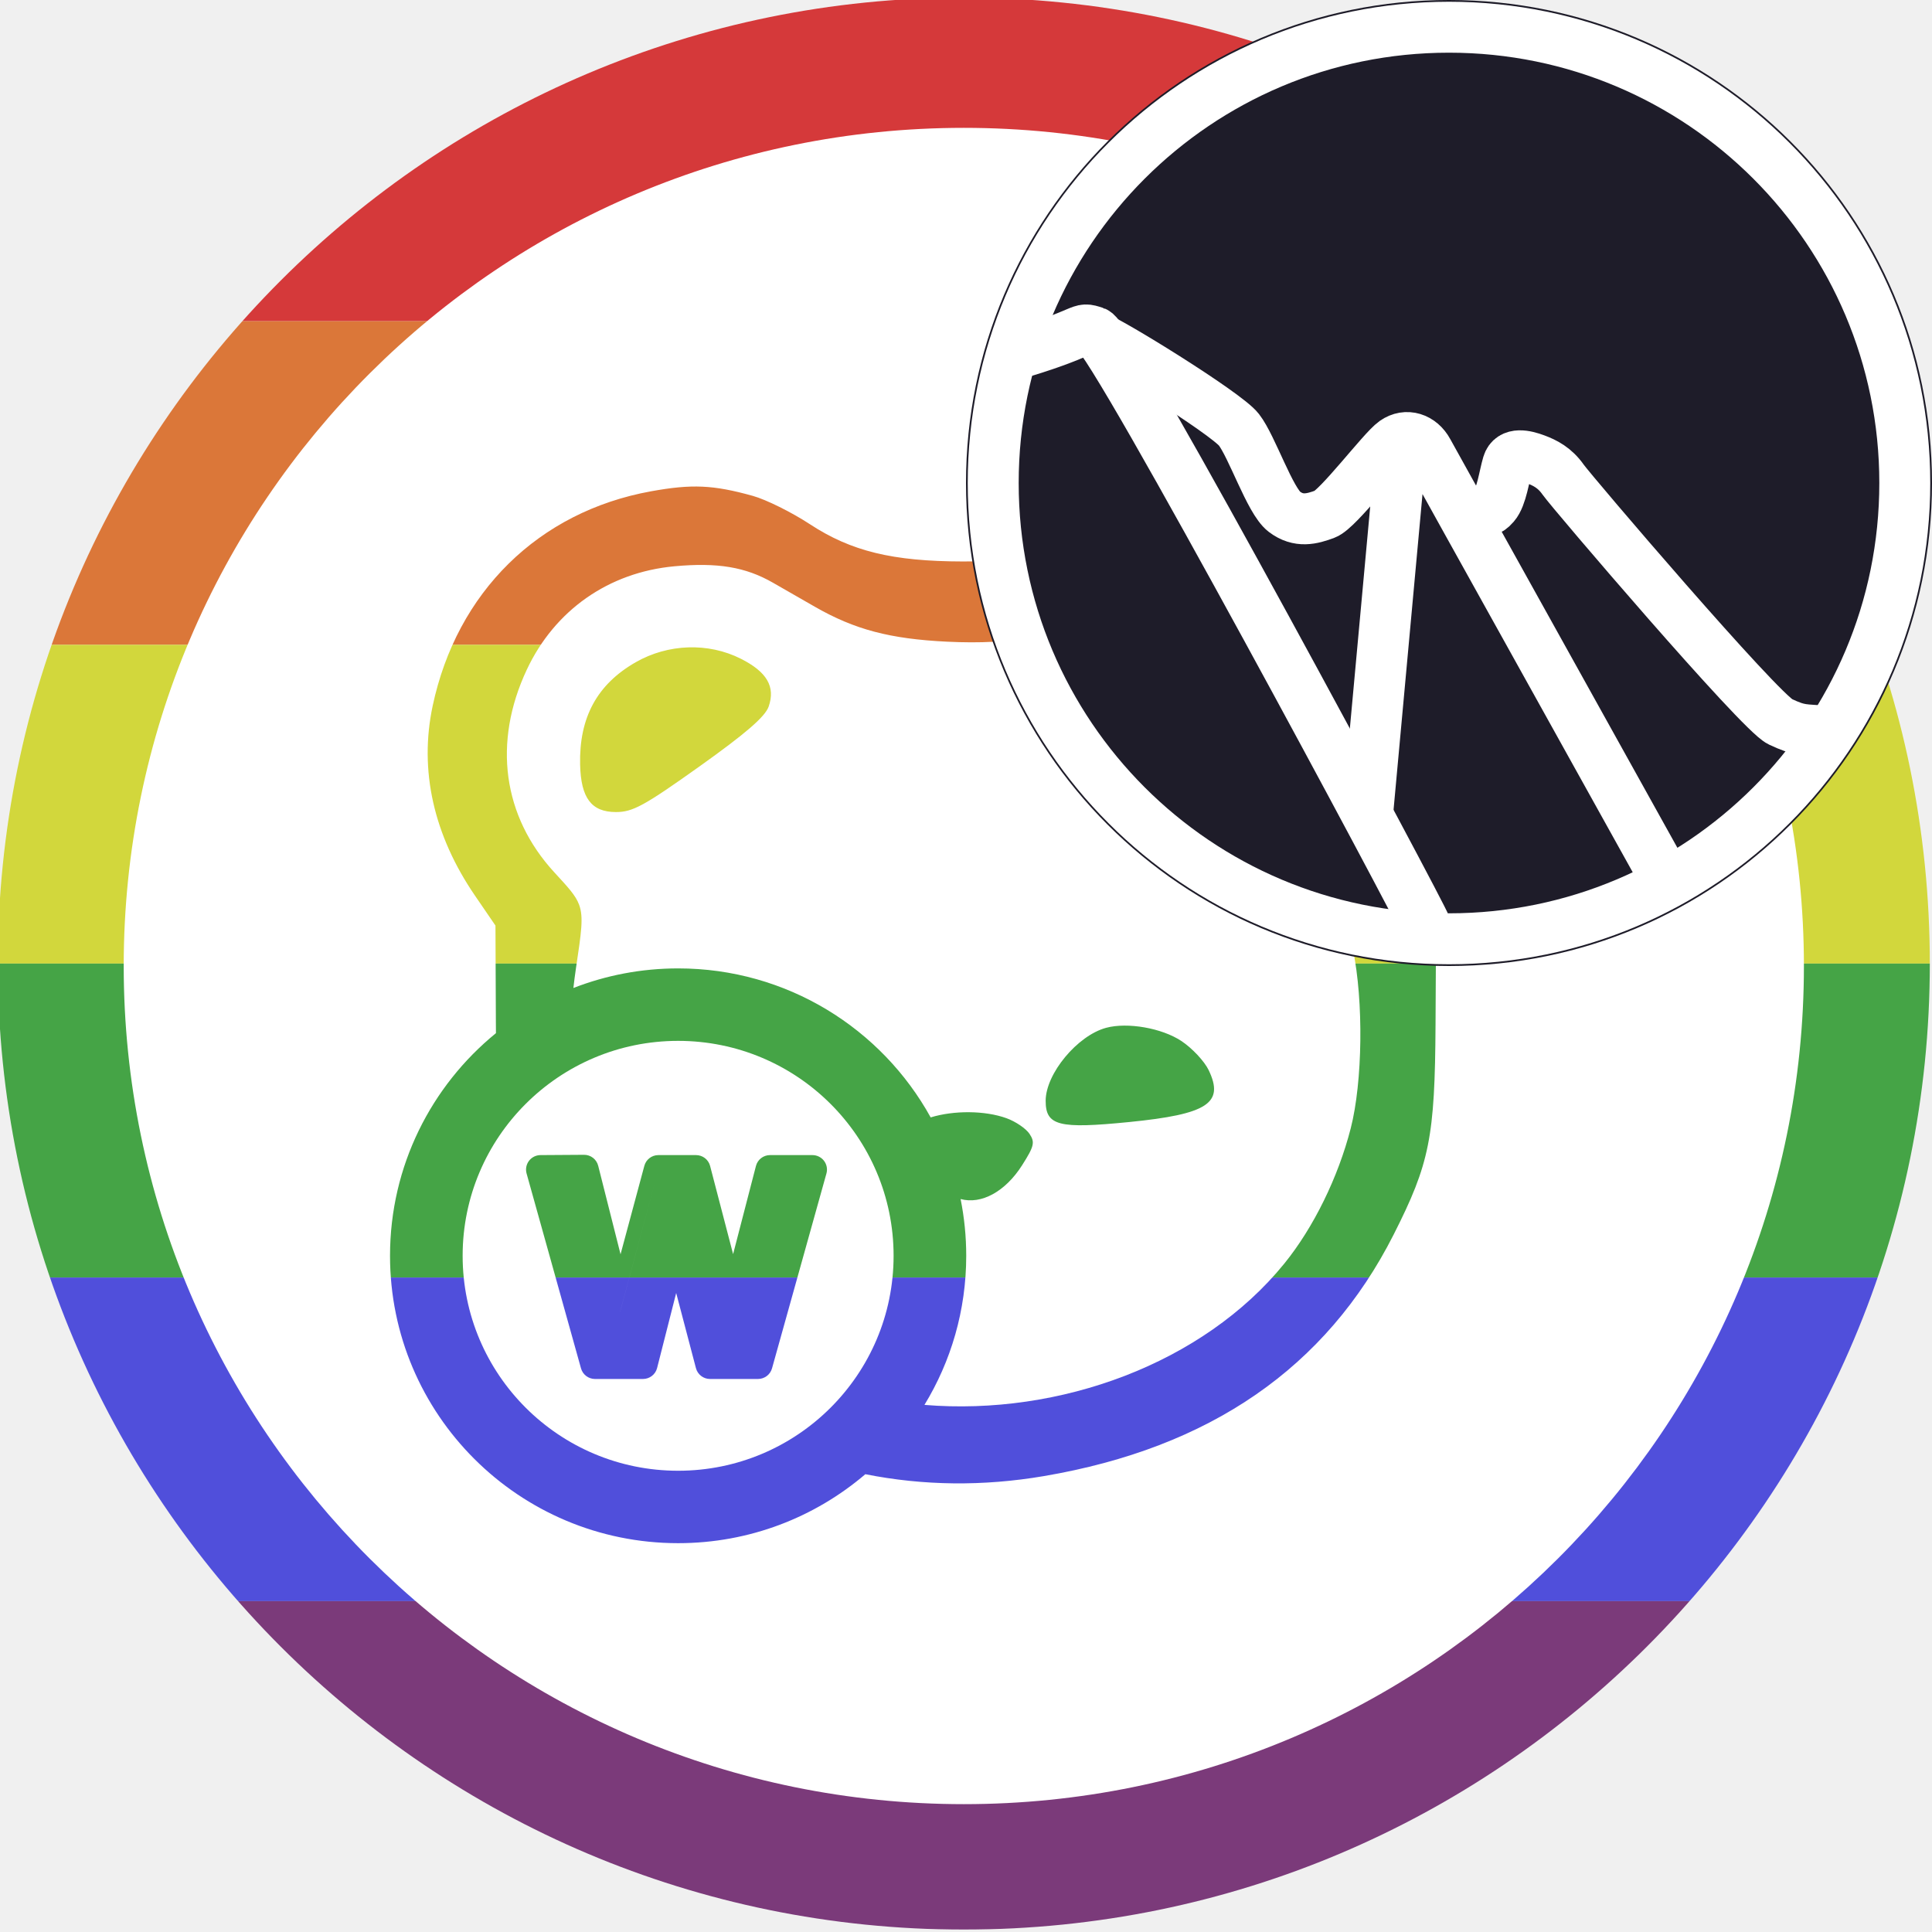
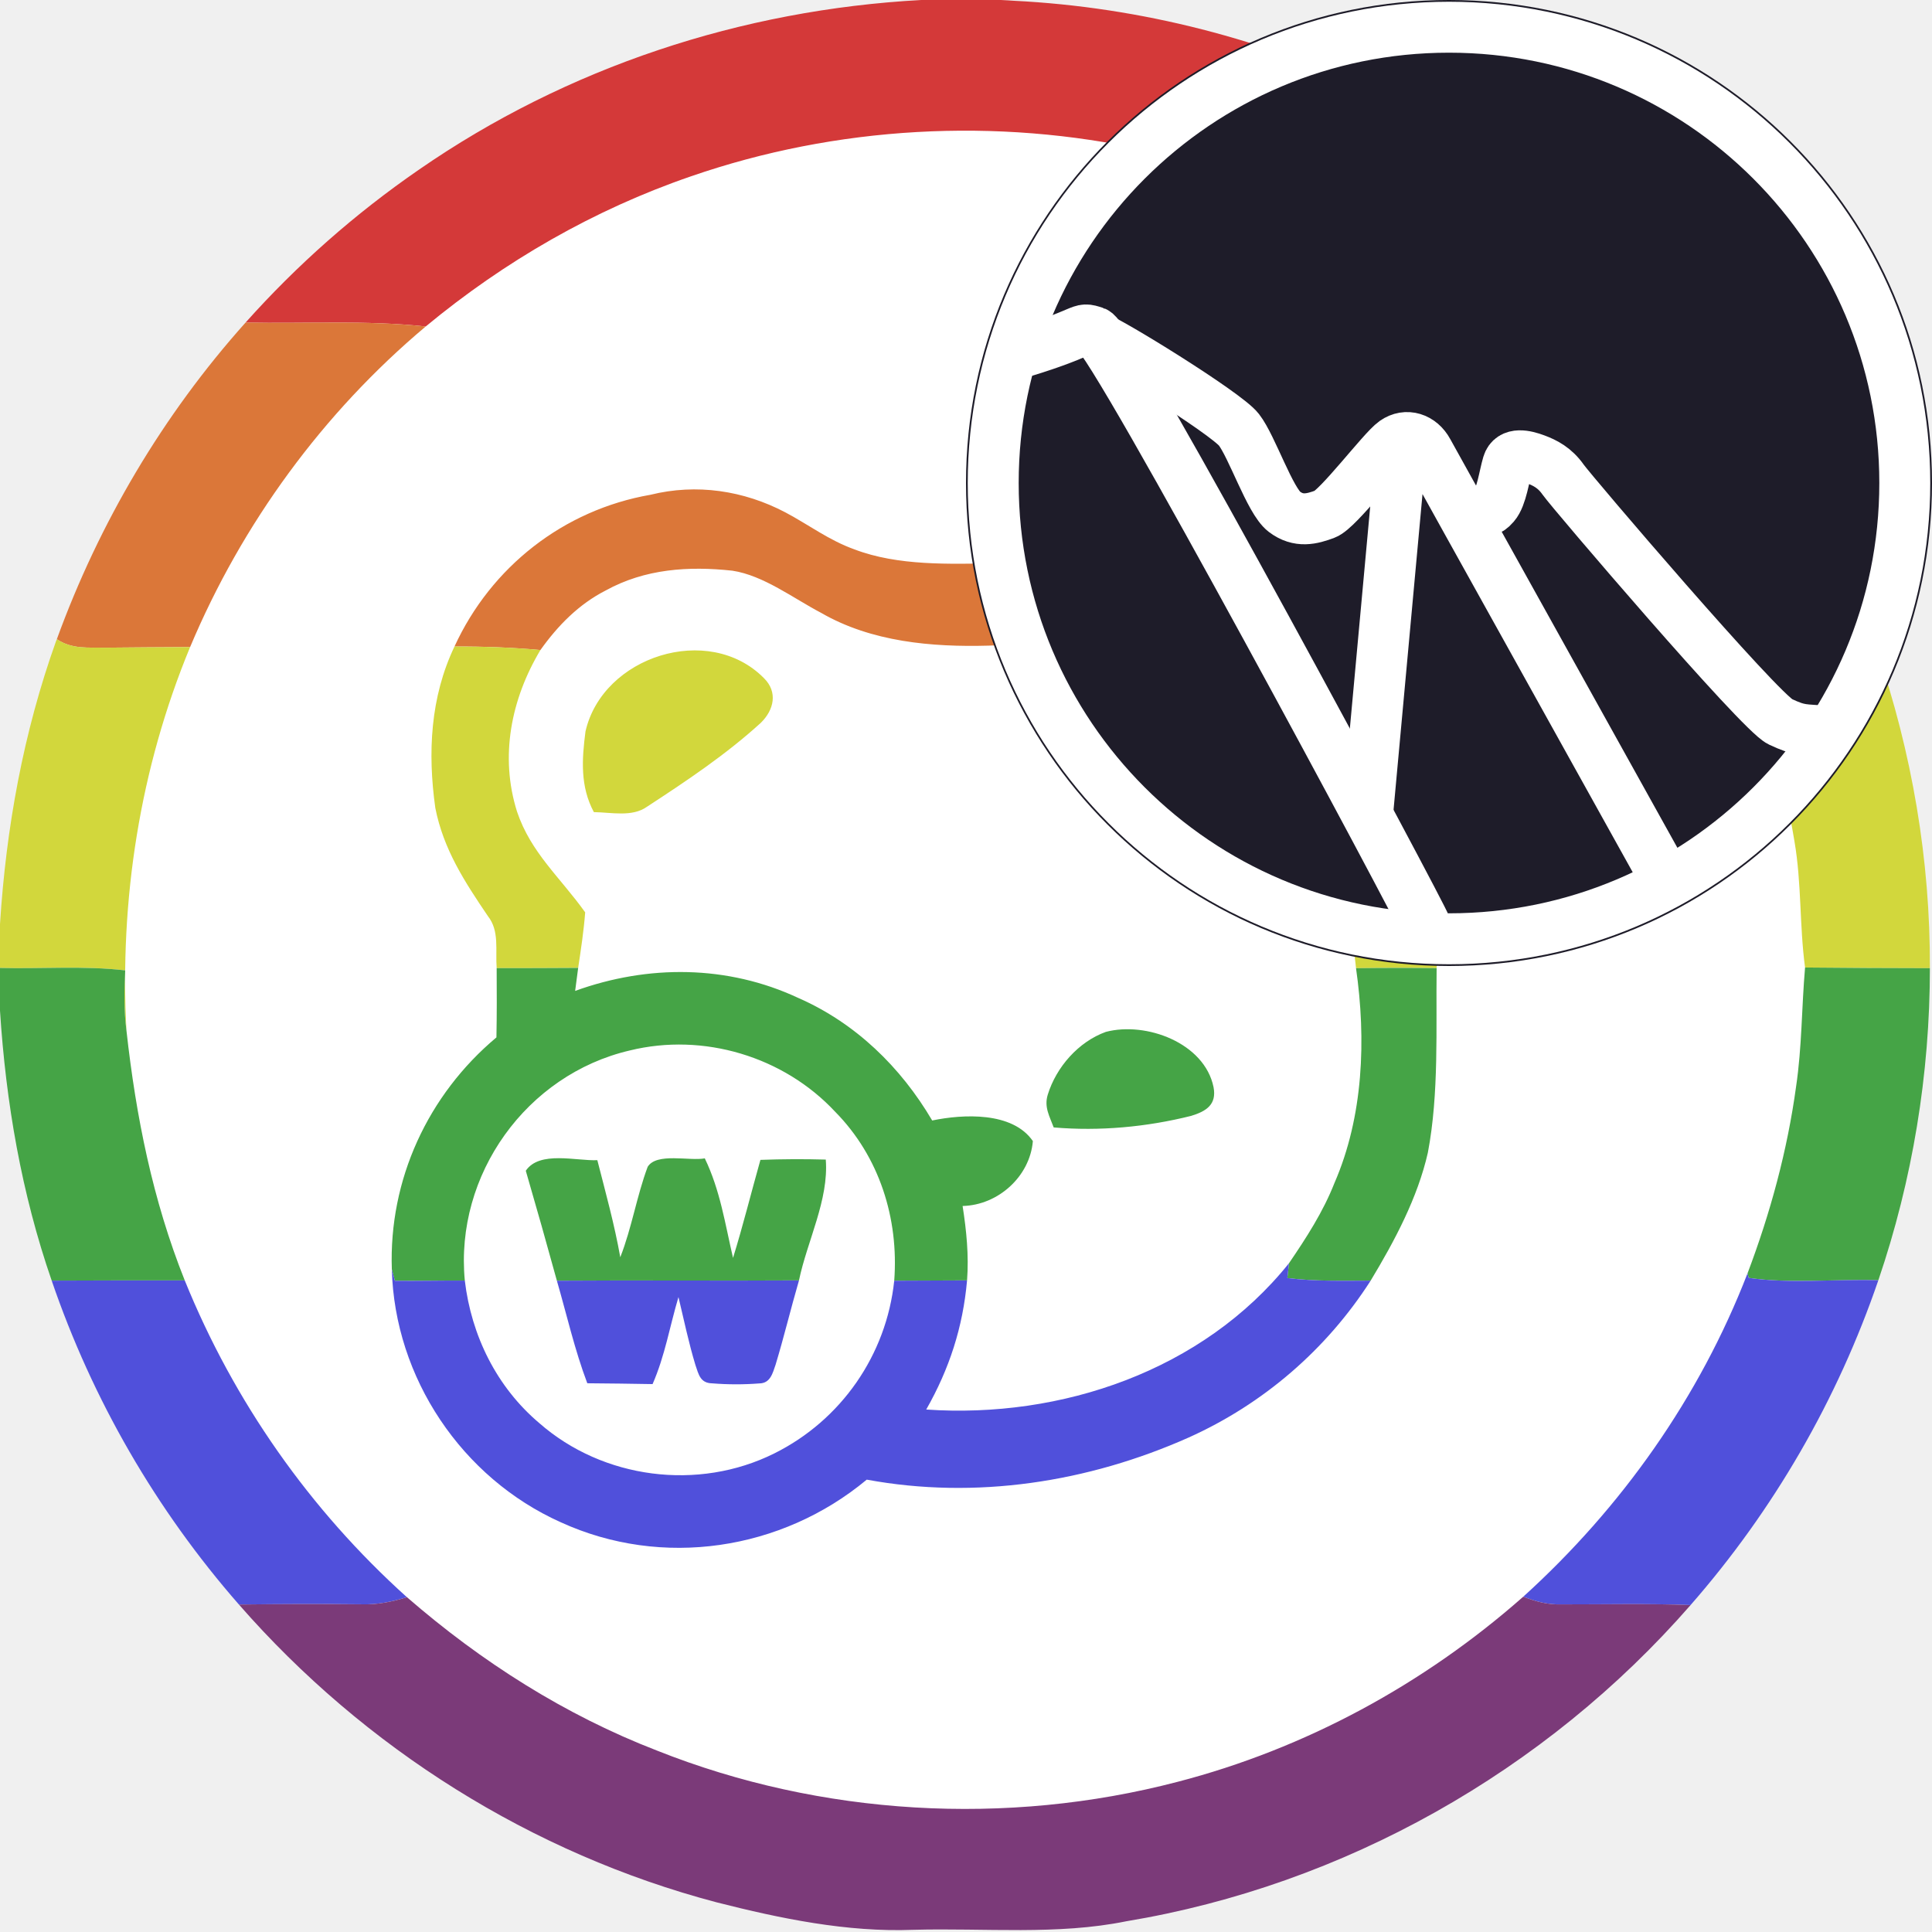
- <svg xmlns="http://www.w3.org/2000/svg" width="128" height="128" viewBox="0 0 128 128" fill="none">
-   <g clip-path="url(#clip0_21340_97123)">
-     <mask id="mask0_21340_97123" style="mask-type:alpha" maskUnits="userSpaceOnUse" x="-1" y="-1" width="129" height="129">
-       <path d="M127.855 63.84C127.855 99.186 99.201 127.84 63.855 127.84C28.509 127.84 -0.145 99.186 -0.145 63.84C-0.145 28.494 28.509 -0.16 63.855 -0.16C99.201 -0.16 127.855 28.494 127.855 63.84Z" fill="#D9D9D9" />
-     </mask>
-     <g mask="url(#mask0_21340_97123)">
-       <rect x="-7.203" y="-0.16" width="141.794" height="21.44" fill="#D5393A" />
-       <rect x="-7.203" y="21.28" width="141.794" height="21.44" fill="#DB7739" />
-       <rect x="-7.203" y="42.72" width="141.794" height="21.12" fill="#D2D73C" />
-       <rect x="-7.203" y="63.84" width="141.794" height="20.8" fill="#45A446" />
-       <rect x="-7.203" y="84.64" width="141.794" height="21.44" fill="#504FDB" />
-       <rect x="-7.203" y="106.08" width="141.794" height="21.76" fill="#7B3A7A" />
-     </g>
-     <path d="M41.085 86.914L41.084 86.912L43.618 77.487L41.085 86.914Z" fill="white" />
-     <path fill-rule="evenodd" clip-rule="evenodd" d="M44.927 68.96C52.811 68.96 59.203 75.336 59.203 83.2C59.203 91.065 52.811 97.441 44.927 97.441C37.043 97.44 30.652 91.064 30.651 83.2C30.651 75.336 37.043 68.96 44.927 68.96ZM35.808 76.528C35.508 76.53 35.227 76.671 35.046 76.909C34.866 77.148 34.806 77.457 34.887 77.745L38.493 90.658C38.609 91.073 38.988 91.36 39.42 91.361H42.601C43.041 91.36 43.426 91.062 43.534 90.637L44.799 85.664L46.108 90.644C46.22 91.066 46.602 91.36 47.039 91.361H50.22C50.651 91.36 51.032 91.073 51.148 90.658L54.754 77.745C54.835 77.457 54.775 77.146 54.593 76.907C54.411 76.669 54.127 76.528 53.826 76.528H51.016C50.577 76.528 50.194 76.824 50.084 77.247L48.57 83.089L47.046 77.246C46.936 76.823 46.552 76.528 46.114 76.528H43.618C43.183 76.528 42.801 76.82 42.689 77.24L41.113 83.099L39.632 77.235C39.524 76.806 39.136 76.506 38.693 76.509L35.808 76.528Z" fill="white" />
-     <path fill-rule="evenodd" clip-rule="evenodd" d="M44.679 37.518C47.531 37.254 49.392 37.563 51.2 38.601L51.922 39.015C52.62 39.415 53.435 39.883 53.992 40.202C56.618 41.709 58.967 42.329 62.734 42.513C67.189 42.73 70.095 42.143 73.455 40.349C76.631 38.653 77.799 38.02 79.042 37.782C79.816 37.635 80.62 37.641 81.956 37.641C84.932 37.641 85.327 37.718 87.282 38.678C89.829 39.928 92.082 42.22 93.275 44.772C94.021 46.367 94.132 47.011 94.136 49.801C94.139 52.635 94.04 53.202 93.273 54.761C92.796 55.729 91.891 57.025 91.26 57.641C89.241 59.613 89.069 60.172 89.637 62.914C90.346 66.338 90.279 71.673 89.49 74.751C88.657 78.004 87.021 81.334 85.09 83.713C79.718 90.332 70.215 93.82 61.247 93.078C63.003 90.198 64.015 86.817 64.015 83.199C64.015 81.912 63.886 80.654 63.642 79.439C65.019 79.815 66.607 78.945 67.715 77.203C68.518 75.94 68.58 75.68 68.207 75.12C67.973 74.769 67.288 74.303 66.685 74.085C65.245 73.566 63.19 73.561 61.659 74.031C58.412 68.147 52.137 64.159 44.928 64.159C42.48 64.159 40.14 64.62 37.989 65.457C38.035 65.042 38.089 64.623 38.151 64.201C38.511 61.775 38.675 60.772 38.368 59.942C38.135 59.311 37.63 58.78 36.73 57.801C33.306 54.078 32.64 49.188 34.901 44.369C36.751 40.425 40.324 37.921 44.679 37.518ZM78.263 68.965C76.969 68.111 74.703 67.714 73.287 68.094C71.379 68.606 69.281 71.137 69.278 72.928C69.276 74.585 70.14 74.804 74.82 74.337C80.006 73.82 81.125 73.089 80.08 70.903C79.796 70.31 78.979 69.438 78.263 68.965ZM84.445 43.353C82.243 42.433 78.056 43.13 76.903 44.61C76.258 45.438 76.188 46.703 76.746 47.432C77.277 48.124 84.202 53.098 85.486 53.709C86.95 54.406 88.213 53.767 88.792 52.037C89.873 48.803 87.86 44.78 84.445 43.353ZM49.078 43.641C46.925 42.557 44.265 42.646 42.118 43.874C39.56 45.338 38.364 47.538 38.434 50.652C38.484 52.872 39.184 53.801 40.807 53.801C41.922 53.801 42.671 53.392 46.349 50.773C49.411 48.591 50.691 47.484 50.926 46.813C51.385 45.497 50.813 44.514 49.078 43.641Z" fill="white" />
-     <path fill-rule="evenodd" clip-rule="evenodd" d="M64.946 11.717C70.314 11.793 72.27 11.944 74.57 12.464C96.022 17.314 111.443 33.115 115.695 54.601C116.416 58.24 116.5 68.722 115.837 72.362C112.707 89.551 101.951 103.735 86.442 111.124C82.617 112.947 78.603 114.291 73.929 115.315C71.201 115.912 69.713 116.018 63.984 116.024C56.642 116.032 54.726 115.77 48.586 113.913C29.933 108.274 15.988 92.683 12.136 73.161C11.437 69.617 11.534 57.277 12.288 53.801C13.799 46.84 16.655 40.071 20.464 34.429C28.738 22.171 41.978 14.012 57.247 11.764C57.776 11.686 61.241 11.665 64.946 11.717ZM49.869 32.851C47.249 32.123 45.84 32.059 43.132 32.55C35.683 33.9 30.266 39.225 28.664 46.773C27.76 51.034 28.724 55.334 31.485 59.362L32.826 61.322L32.853 67.721C32.854 67.97 32.856 68.213 32.858 68.449C28.575 71.941 25.84 77.252 25.84 83.199C25.84 93.715 34.386 102.239 44.928 102.239C49.663 102.239 53.995 100.518 57.331 97.67C61.166 98.433 65.129 98.481 69.155 97.796C80.17 95.922 87.867 90.61 92.329 81.801C94.719 77.083 95.067 75.346 95.108 67.881L95.143 61.322L96.508 59.328C98.464 56.471 99.19 54.232 99.362 50.52C99.488 47.809 99.398 47.051 98.681 44.76C97.681 41.567 96.422 39.52 94.014 37.172C88.868 32.156 80.176 30.767 75.188 34.164C71.865 36.427 68.942 37.206 63.798 37.199C59.138 37.192 56.387 36.521 53.651 34.726C52.454 33.94 50.752 33.096 49.869 32.851Z" fill="white" />
-     <path d="M63.855 10.395C93.527 10.395 117.589 34.39 117.589 63.999C117.589 93.609 93.527 117.605 63.855 117.605C34.183 117.605 10.121 93.609 10.121 63.999C10.121 34.39 34.183 10.395 63.855 10.395Z" stroke="white" stroke-width="3.85" />
-     <path d="M96 64C113.673 64 128 49.673 128 32C128 14.327 113.673 0 96 0C78.327 0 64 14.327 64 32C64 49.673 78.327 64 96 64Z" fill="#1E1C29" />
-     <path d="M65.803 32C65.803 15.316 79.317 1.803 96 1.803C112.683 1.803 126.197 15.317 126.197 32C126.197 48.683 112.684 62.197 96 62.197C79.316 62.197 65.803 48.684 65.803 32Z" stroke="white" stroke-width="3.375" />
-     <path d="M66.704 23.636C72.384 21.999 71.344 21.609 72.544 21.999C73.744 22.389 94.297 60.747 94.423 61.296" stroke="white" stroke-width="3.375" />
-     <path d="M72.564 22.31C73.271 22.455 81.206 27.347 82.078 28.466C82.95 29.585 84.139 33.182 85.091 33.902C86.043 34.622 86.914 34.382 87.786 34.062C88.658 33.742 91.592 29.825 92.385 29.266C93.178 28.707 94.129 29.026 94.605 29.905C95.081 30.784 109.837 57.298 110.423 58.366M92.845 29.521L90.592 54.085M97.578 34.335C98.456 33.697 98.535 34.015 99.014 33.458C99.493 32.901 99.654 31.544 99.893 30.746C100.133 29.949 101.091 30.188 101.73 30.427C102.369 30.666 103.008 30.986 103.567 31.783C104.126 32.58 116.582 47.175 117.94 47.813C119.298 48.451 119.459 48.311 121.014 48.451" stroke="white" stroke-width="3.375" />
-   </g>
-   <defs>
-     <clipPath id="clip0_21340_97123">
-       <rect width="128" height="128" fill="white" />
-     </clipPath>
-   </defs>
+ <svg xmlns="http://www.w3.org/2000/svg" viewBox="0 0 128 128">
+   <circle cx="64" cy="64" r="60" fill="#fff" />
+   <path fill="#d43939" d="M61.04 0h5.265l.485.025.375.025c16.885.845 33.1 8.58 44.33 21.22-3.945.285-7.85-.105-11.775.415-6.855-5.72-15.015-9.82-23.75-11.72C66.005 7.76 55.4 8.35 45.755 11.69c-6.41 2.205-12.335 5.62-17.55 9.94-3.95-.425-7.96-.18-11.935-.26a64.3 64.3 0 0 1 11.48-10.125C37.565 4.45 49.135.645 61.04 0" />
+   <path fill="#db7739" d="m111.495 21.27.06.06a64.3 64.3 0 0 1 12.795 21.755c-3.02-.405-6.065-.08-9.115-.26-3.38-8.2-8.79-15.385-15.515-21.14 3.925-.52 7.83-.13 11.775-.415m-95.225.1c3.975.08 7.985-.165 11.935.26-6.8 5.71-12.17 13.055-15.61 21.24-1.865.01-3.73.02-5.595.04-1.165-.025-2.21.12-3.235-.56C6.57 34.64 10.8 27.48 16.27 21.37m26.825 11.41c3.05-.755 6.18-.285 8.945 1.17 1.57.835 2.875 1.84 4.56 2.445 2.905 1.11 6.33.97 9.4.925 3.12-.035 6.11-.865 8.71-2.615 2.115-1.435 4.205-2.15 6.79-2.125 6.95-.345 13.65 3.98 16.46 10.285-1.965.01-3.925.015-5.89.015-1.6-2.11-3.74-3.76-6.25-4.65-1.67-.53-3.595-.415-5.335-.38-2.54.01-4.725 1.61-6.94 2.705-2.47 1.36-5.22 2.155-8.045 2.22-3.765.105-7.765-.245-11.095-2.17-1.835-.96-3.815-2.48-5.88-2.795-2.905-.315-5.795-.125-8.395 1.31-1.79.915-3.17 2.325-4.325 3.945a60 60 0 0 0-5.695-.23c2.425-5.285 7.24-9.055 12.985-10.055" />
+   <path fill="#d2d73c" d="m3.71 42.485.055-.135c1.025.68 2.07.535 3.235.56 1.865-.02 3.73-.03 5.595-.04-3.33 8.05-4.685 16.74-4.215 25.425-.18-1.345-.145-2.655-.085-4.005-2.74-.32-5.53-.09-8.295-.16v-2.905c.405-6.395 1.55-12.695 3.71-18.74m26.4.35c1.9-.005 3.795.055 5.695.23-1.945 3.25-2.705 7.045-1.55 10.71.92 2.725 2.84 4.33 4.515 6.67-.095 1.235-.28 2.455-.465 3.68-1.8.01-3.6.02-5.4.015-.09-1.19.195-2.47-.58-3.445-1.54-2.275-2.945-4.42-3.485-7.17-.51-3.645-.335-7.325 1.27-10.69m85.125-.01c3.05.18 6.095-.145 9.115.26 2.325 6.77 3.54 13.9 3.51 21.06-2.76-.005-5.515-.015-8.27-.045-.375-2.78-.225-5.58-.7-8.345-.735-4.435-1.88-8.795-3.655-12.93m-64.63 2.095c.945.925.675 2.115-.2 2.97-2.295 2.095-4.935 3.86-7.535 5.555-.98.705-2.37.375-3.525.36-.915-1.705-.795-3.495-.555-5.345 1.135-4.98 8.155-7.23 11.815-3.54m29.89-1.675c1.495-.115 3.325-.26 4.625.615 2.53 1.51 4.25 4.17 4.035 7.18-.045 1.35-.835 2.16-1.58 3.19-2.16.15-3.395-1.13-5.075-2.215-1.74-1.275-3.54-2.49-5.19-3.875-.745-.665-1.355-1.675-.745-2.64.65-1.455 2.475-2.015 3.93-2.255m11.575-.365c1.965 0 3.925-.005 5.89-.015.77 1.815 1.4 3.63 1.375 5.63 0 2.24.07 4.75-.635 6.895-.755 2.26-2.105 4.155-3.47 6.08-.02.89-.04 1.78-.05 2.67q-2.67-.031-5.34.005c-.145-1.46-.5-3.245.02-4.64 1.085-1.535 2.54-2.615 3.375-4.36 1.19-2.135.95-4.3.94-6.655.03-2.07-1.02-3.92-2.105-5.61" />
+   <path fill="#45a446" d="M32.905 64.14c1.8.005 3.6-.005 5.4-.015-.065.505-.135 1.015-.2 1.525 4.83-1.75 10.095-1.725 14.78.465 3.79 1.66 6.79 4.575 8.875 8.12 2.055-.425 5.32-.595 6.67 1.365-.195 2.34-2.295 4.245-4.655 4.3.255 1.635.42 3.27.295 4.93-1.61.005-3.215.01-4.825.02.31-4.12-.985-8.225-3.91-11.19-3.415-3.665-8.73-5.26-13.605-4.065-6.85 1.595-11.605 8.235-10.935 15.245-1.545-.005-3.085.03-4.63.015l-.205-.76c-.205-5.945 2.39-11.56 6.93-15.365.03-1.53.025-3.06.015-4.59m86.685-.04c2.755.03 5.51.04 8.27.045 0 7.015-1.15 14.03-3.415 20.675-2.82-.09-5.815.24-8.585-.155l-.085-.295c1.515-4 2.64-8.14 3.22-12.38.39-2.62.365-5.24.595-7.89M0 64.13c2.765.07 5.555-.16 8.295.16-.06 1.35-.095 2.66.085 4.005.63 5.675 1.735 11.215 3.86 16.535-2.94-.005-5.875.005-8.815.015C1.425 79.065.39 73.05 0 66.955zm89.84.015q2.67-.036 5.34-.005c-.05 3.995.165 8.31-.58 12.225-.68 3-2.21 5.86-3.79 8.48-1.845.005-3.68.055-5.52-.17q.051-.496.11-.985c1.155-1.695 2.255-3.395 3.01-5.31 1.925-4.425 2.105-9.52 1.43-14.235m-16.575 4.22c2.665-.7 6.535.73 7.135 3.66.225 1.165-.5 1.605-1.485 1.905-2.955.74-6.065 1.025-9.105.765-.275-.745-.645-1.345-.395-2.165.565-1.835 2.035-3.51 3.85-4.165" />
+   <path fill="#45a446" d="M39.575 76.865c.545 2.135 1.135 4.255 1.52 6.43.765-1.95 1.085-4.035 1.815-5.99.59-.96 2.775-.37 3.785-.56 1.02 2.12 1.335 4.29 1.87 6.595.665-2.15 1.205-4.335 1.815-6.495a66 66 0 0 1 4.33-.02c.21 2.665-1.235 5.4-1.775 8.005-5.345.035-10.695-.02-16.04.02a506 506 0 0 0-2.06-7.285c.91-1.345 3.335-.64 4.74-.7" />
+   <path fill="#5050db" d="M85.4 83.69q-.059.489-.11.985c1.84.225 3.675.175 5.52.17a27.9 27.9 0 0 1-12.07 10.4c-6.665 2.965-14.105 4.115-21.315 2.785-5.645 4.695-13.56 5.895-20.27 2.825-6.555-2.935-11.01-9.57-11.195-16.76l.205.76c1.545.015 3.085-.02 4.63-.015.435 3.655 2.11 7.055 4.935 9.445 4.225 3.705 10.53 4.515 15.565 2.01a14.47 14.47 0 0 0 7.95-11.445c1.61-.01 3.215-.015 4.825-.02-.275 3.1-1.17 5.855-2.705 8.555 8.94.615 18.33-2.57 24.035-9.695m30.375.68.085.295c2.77.395 5.765.065 8.585.155a64.3 64.3 0 0 1-12.44 21.52c-2.84-.11-5.68-.04-8.52-.045-.92.03-1.715-.18-2.565-.51 6.52-5.91 11.675-13.2 14.855-21.415m-103.535.46a57.1 57.1 0 0 0 14.72 20.99c-.975.295-1.935.5-2.96.47-2.725-.03-5.445-.02-8.17.015a64.1 64.1 0 0 1-12.405-21.46c2.94-.01 5.875-.02 8.815-.015" />
+   <path fill="#5050db" d="M36.895 84.85c5.345-.04 10.695.015 16.04-.02-.54 1.855-.99 3.735-1.55 5.585-.195.565-.35 1.235-1.08 1.24-1.025.08-2.09.08-3.12-.005-.79-.015-.895-.58-1.11-1.21-.45-1.48-.765-3.005-1.125-4.505-.58 1.945-.895 3.895-1.715 5.765-1.44-.03-2.885-.04-4.325-.055-.84-2.225-1.355-4.515-2.015-6.795" />
+   <path fill="#7b3a79" d="m26.96 105.82.015.01c4.925 4.275 10.455 7.795 16.55 10.15 10.87 4.325 23.165 5.03 34.475 2.075 8.49-2.2 16.35-6.475 22.92-12.27.85.33 1.645.54 2.565.51 2.84.005 5.68-.065 8.52.045-9.605 11.01-22.965 18.555-37.39 20.95-4.565.93-9.335.435-14.115.565-4.37.17-8.795-.745-13.02-1.82-12.24-3.225-23.33-10.21-31.65-19.73 2.725-.035 5.445-.045 8.17-.015 1.025.03 1.985-.175 2.96-.47" />
+   <circle cx="64" cy="64" r="64" fill="#1e1c29" transform="translate(64)scale(.5)" />
+   <path fill="none" stroke="#fff" stroke-width="3.375" d="M65.803 32C65.803 15.316 79.317 1.803 96 1.803S126.197 15.317 126.197 32 112.684 62.197 96 62.197 65.803 48.684 65.803 32Z" />
+   <path fill="none" stroke="#fff" stroke-width="3.375" d="M66.704 23.636c5.68-1.637 4.64-2.027 5.84-1.637s21.753 38.748 21.879 39.297" />
+   <path fill="none" stroke="#fff" stroke-width="3.375" d="M72.564 22.31c.707.145 8.642 5.037 9.514 6.156s2.061 4.716 3.013 5.436 1.823.48 2.695.16 3.806-4.237 4.599-4.796 1.744-.24 2.22.639 15.232 27.393 15.818 28.461M92.845 29.521l-2.253 24.564m6.986-19.75c.878-.638.957-.32 1.436-.877s.64-1.914.879-2.712c.24-.797 1.198-.558 1.837-.319s1.278.559 1.837 1.356 13.015 15.392 14.373 16.03 1.519.498 3.074.638" />
</svg>
